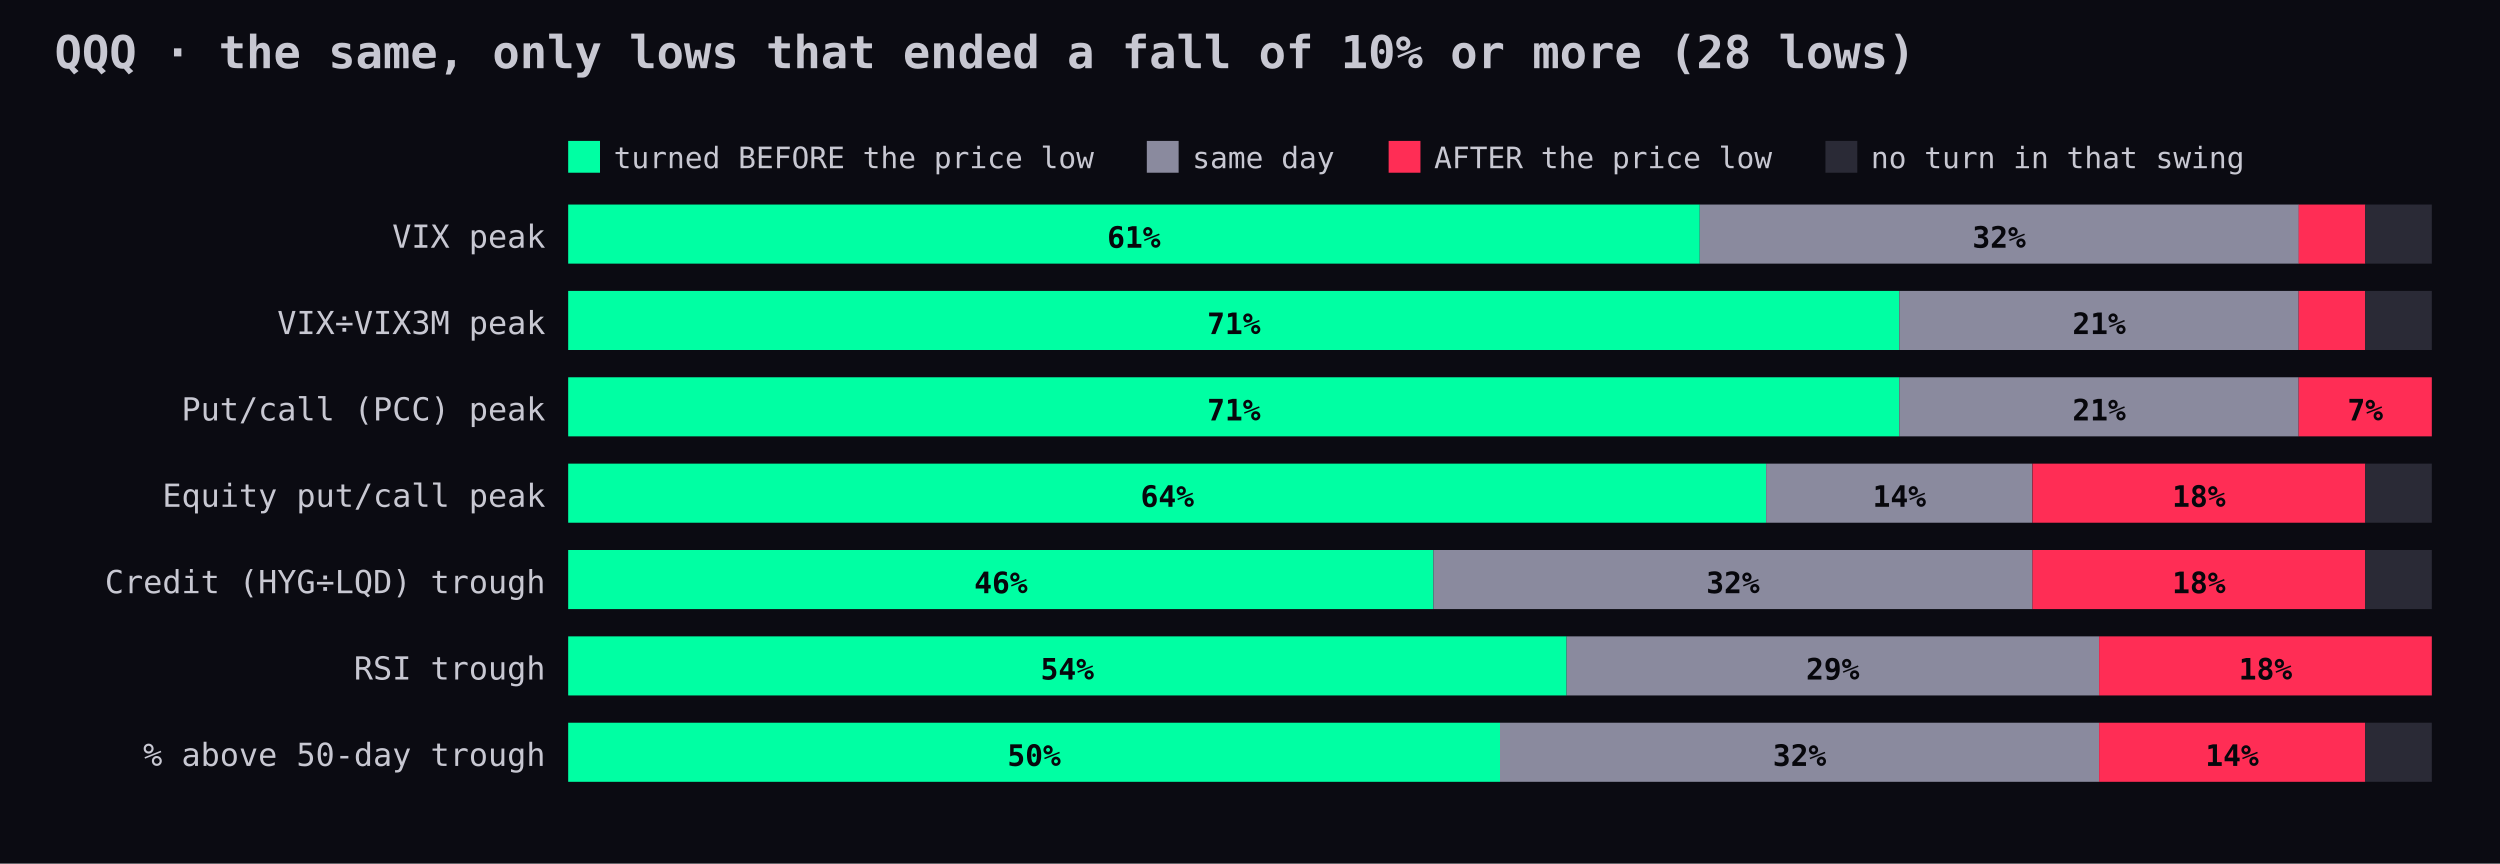
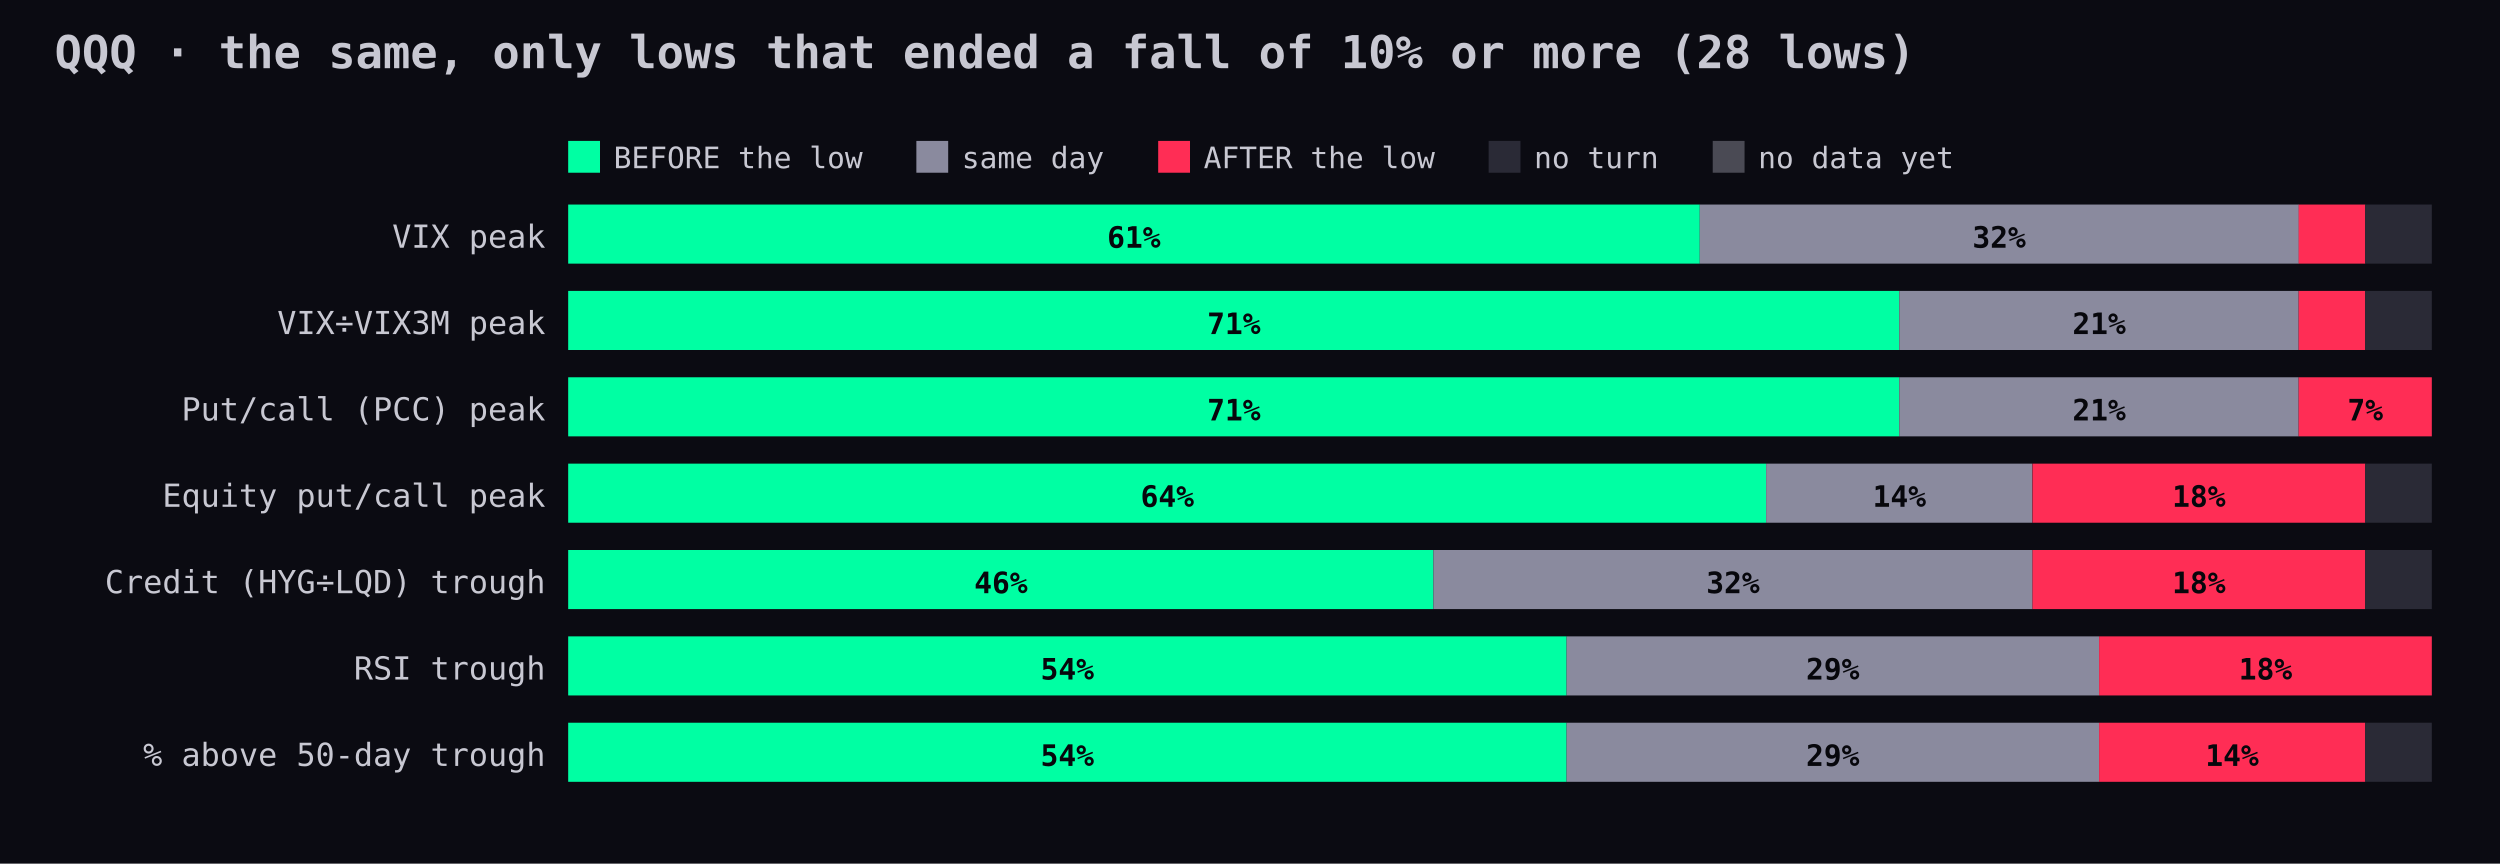
<svg xmlns="http://www.w3.org/2000/svg" viewBox="0 0 1100 380" width="1100" height="380" font-family="ui-monospace,Menlo,monospace">
  <rect width="1100" height="380" fill="#0B0B12" />
  <text x="24" y="30" fill="#C8C8D2" font-size="20" font-weight="600">QQQ · the same, only lows that ended a fall of 10% or more (28 lows)</text>
  <rect x="250" y="62" width="14" height="14" fill="#00FFA3" />
-   <text x="270" y="74" fill="#C8C8D2" font-size="13">turned BEFORE the price low</text>
-   <rect x="504.6" y="62" width="14" height="14" fill="#8A8A9E" />
-   <text x="524.6" y="74" fill="#C8C8D2" font-size="13">same day</text>
-   <rect x="611" y="62" width="14" height="14" fill="#FF2D55" />
-   <text x="631" y="74" fill="#C8C8D2" font-size="13">AFTER the price low</text>
-   <rect x="803.2" y="62" width="14" height="14" fill="#2A2A36" />
-   <text x="823.2" y="74" fill="#C8C8D2" font-size="13">no turn in that swing</text>
+   <text x="270" y="74" fill="#C8C8D2" font-size="13">BEFORE the low</text>
+   <rect x="403.2" y="62" width="14" height="14" fill="#8A8A9E" />
+   <text x="423.2" y="74" fill="#C8C8D2" font-size="13">same day</text>
+   <rect x="509.6" y="62" width="14" height="14" fill="#FF2D55" />
+   <text x="529.6" y="74" fill="#C8C8D2" font-size="13">AFTER the low</text>
+   <rect x="655" y="62" width="14" height="14" fill="#2A2A36" />
+   <text x="675" y="74" fill="#C8C8D2" font-size="13">no turn</text>
+   <rect x="753.6" y="62" width="14" height="14" fill="#4A4A54" />
+   <text x="773.6" y="74" fill="#C8C8D2" font-size="13">no data yet</text>
  <text x="240" y="109" fill="#C8C8D2" font-size="14" text-anchor="end">VIX peak</text>
  <rect x="250" y="90" width="497.9" height="26" fill="#00FFA3" />
  <text x="498.9" y="109" fill="#07070C" font-size="13" font-weight="700" text-anchor="middle">61%</text>
  <rect x="747.9" y="90" width="263.6" height="26" fill="#8A8A9E" />
  <text x="879.6" y="109" fill="#07070C" font-size="13" font-weight="700" text-anchor="middle">32%</text>
  <rect x="1011.4" y="90" width="29.3" height="26" fill="#FF2D55" />
  <rect x="1040.7" y="90" width="29.3" height="26" fill="#2A2A36" />
  <text x="240" y="147" fill="#C8C8D2" font-size="14" text-anchor="end">VIX÷VIX3M peak</text>
  <rect x="250" y="128" width="585.7" height="26" fill="#00FFA3" />
  <text x="542.9" y="147" fill="#07070C" font-size="13" font-weight="700" text-anchor="middle">71%</text>
  <rect x="835.7" y="128" width="175.7" height="26" fill="#8A8A9E" />
  <text x="923.6" y="147" fill="#07070C" font-size="13" font-weight="700" text-anchor="middle">21%</text>
  <rect x="1011.4" y="128" width="29.3" height="26" fill="#FF2D55" />
  <rect x="1040.7" y="128" width="29.3" height="26" fill="#2A2A36" />
  <text x="240" y="185" fill="#C8C8D2" font-size="14" text-anchor="end">Put/call (PCC) peak</text>
  <rect x="250" y="166" width="585.7" height="26" fill="#00FFA3" />
  <text x="542.9" y="185" fill="#07070C" font-size="13" font-weight="700" text-anchor="middle">71%</text>
  <rect x="835.7" y="166" width="175.7" height="26" fill="#8A8A9E" />
  <text x="923.6" y="185" fill="#07070C" font-size="13" font-weight="700" text-anchor="middle">21%</text>
  <rect x="1011.4" y="166" width="58.6" height="26" fill="#FF2D55" />
  <text x="1040.7" y="185" fill="#07070C" font-size="13" font-weight="700" text-anchor="middle">7%</text>
  <text x="240" y="223" fill="#C8C8D2" font-size="14" text-anchor="end">Equity put/call peak</text>
  <rect x="250" y="204" width="527.1" height="26" fill="#00FFA3" />
  <text x="513.6" y="223" fill="#07070C" font-size="13" font-weight="700" text-anchor="middle">64%</text>
  <rect x="777.1" y="204" width="117.1" height="26" fill="#8A8A9E" />
  <text x="835.7" y="223" fill="#07070C" font-size="13" font-weight="700" text-anchor="middle">14%</text>
  <rect x="894.3" y="204" width="146.4" height="26" fill="#FF2D55" />
  <text x="967.5" y="223" fill="#07070C" font-size="13" font-weight="700" text-anchor="middle">18%</text>
  <rect x="1040.7" y="204" width="29.3" height="26" fill="#2A2A36" />
  <text x="240" y="261" fill="#C8C8D2" font-size="14" text-anchor="end">Credit (HYG÷LQD) trough</text>
  <rect x="250" y="242" width="380.7" height="26" fill="#00FFA3" />
  <text x="440.4" y="261" fill="#07070C" font-size="13" font-weight="700" text-anchor="middle">46%</text>
  <rect x="630.7" y="242" width="263.6" height="26" fill="#8A8A9E" />
  <text x="762.5" y="261" fill="#07070C" font-size="13" font-weight="700" text-anchor="middle">32%</text>
  <rect x="894.3" y="242" width="146.4" height="26" fill="#FF2D55" />
  <text x="967.5" y="261" fill="#07070C" font-size="13" font-weight="700" text-anchor="middle">18%</text>
  <rect x="1040.7" y="242" width="29.3" height="26" fill="#2A2A36" />
  <text x="240" y="299" fill="#C8C8D2" font-size="14" text-anchor="end">RSI trough</text>
  <rect x="250" y="280" width="439.3" height="26" fill="#00FFA3" />
  <text x="469.6" y="299" fill="#07070C" font-size="13" font-weight="700" text-anchor="middle">54%</text>
  <rect x="689.3" y="280" width="234.3" height="26" fill="#8A8A9E" />
  <text x="806.4" y="299" fill="#07070C" font-size="13" font-weight="700" text-anchor="middle">29%</text>
  <rect x="923.6" y="280" width="146.4" height="26" fill="#FF2D55" />
  <text x="996.8" y="299" fill="#07070C" font-size="13" font-weight="700" text-anchor="middle">18%</text>
  <text x="240" y="337" fill="#C8C8D2" font-size="14" text-anchor="end">% above 50-day trough</text>
-   <rect x="250" y="318" width="410" height="26" fill="#00FFA3" />
-   <text x="455" y="337" fill="#07070C" font-size="13" font-weight="700" text-anchor="middle">50%</text>
-   <rect x="660" y="318" width="263.6" height="26" fill="#8A8A9E" />
-   <text x="791.8" y="337" fill="#07070C" font-size="13" font-weight="700" text-anchor="middle">32%</text>
+   <rect x="250" y="318" width="439.3" height="26" fill="#00FFA3" />
+   <text x="469.6" y="337" fill="#07070C" font-size="13" font-weight="700" text-anchor="middle">54%</text>
+   <rect x="689.3" y="318" width="234.3" height="26" fill="#8A8A9E" />
+   <text x="806.4" y="337" fill="#07070C" font-size="13" font-weight="700" text-anchor="middle">29%</text>
  <rect x="923.6" y="318" width="117.1" height="26" fill="#FF2D55" />
  <text x="982.1" y="337" fill="#07070C" font-size="13" font-weight="700" text-anchor="middle">14%</text>
  <rect x="1040.7" y="318" width="29.3" height="26" fill="#2A2A36" />
</svg>
